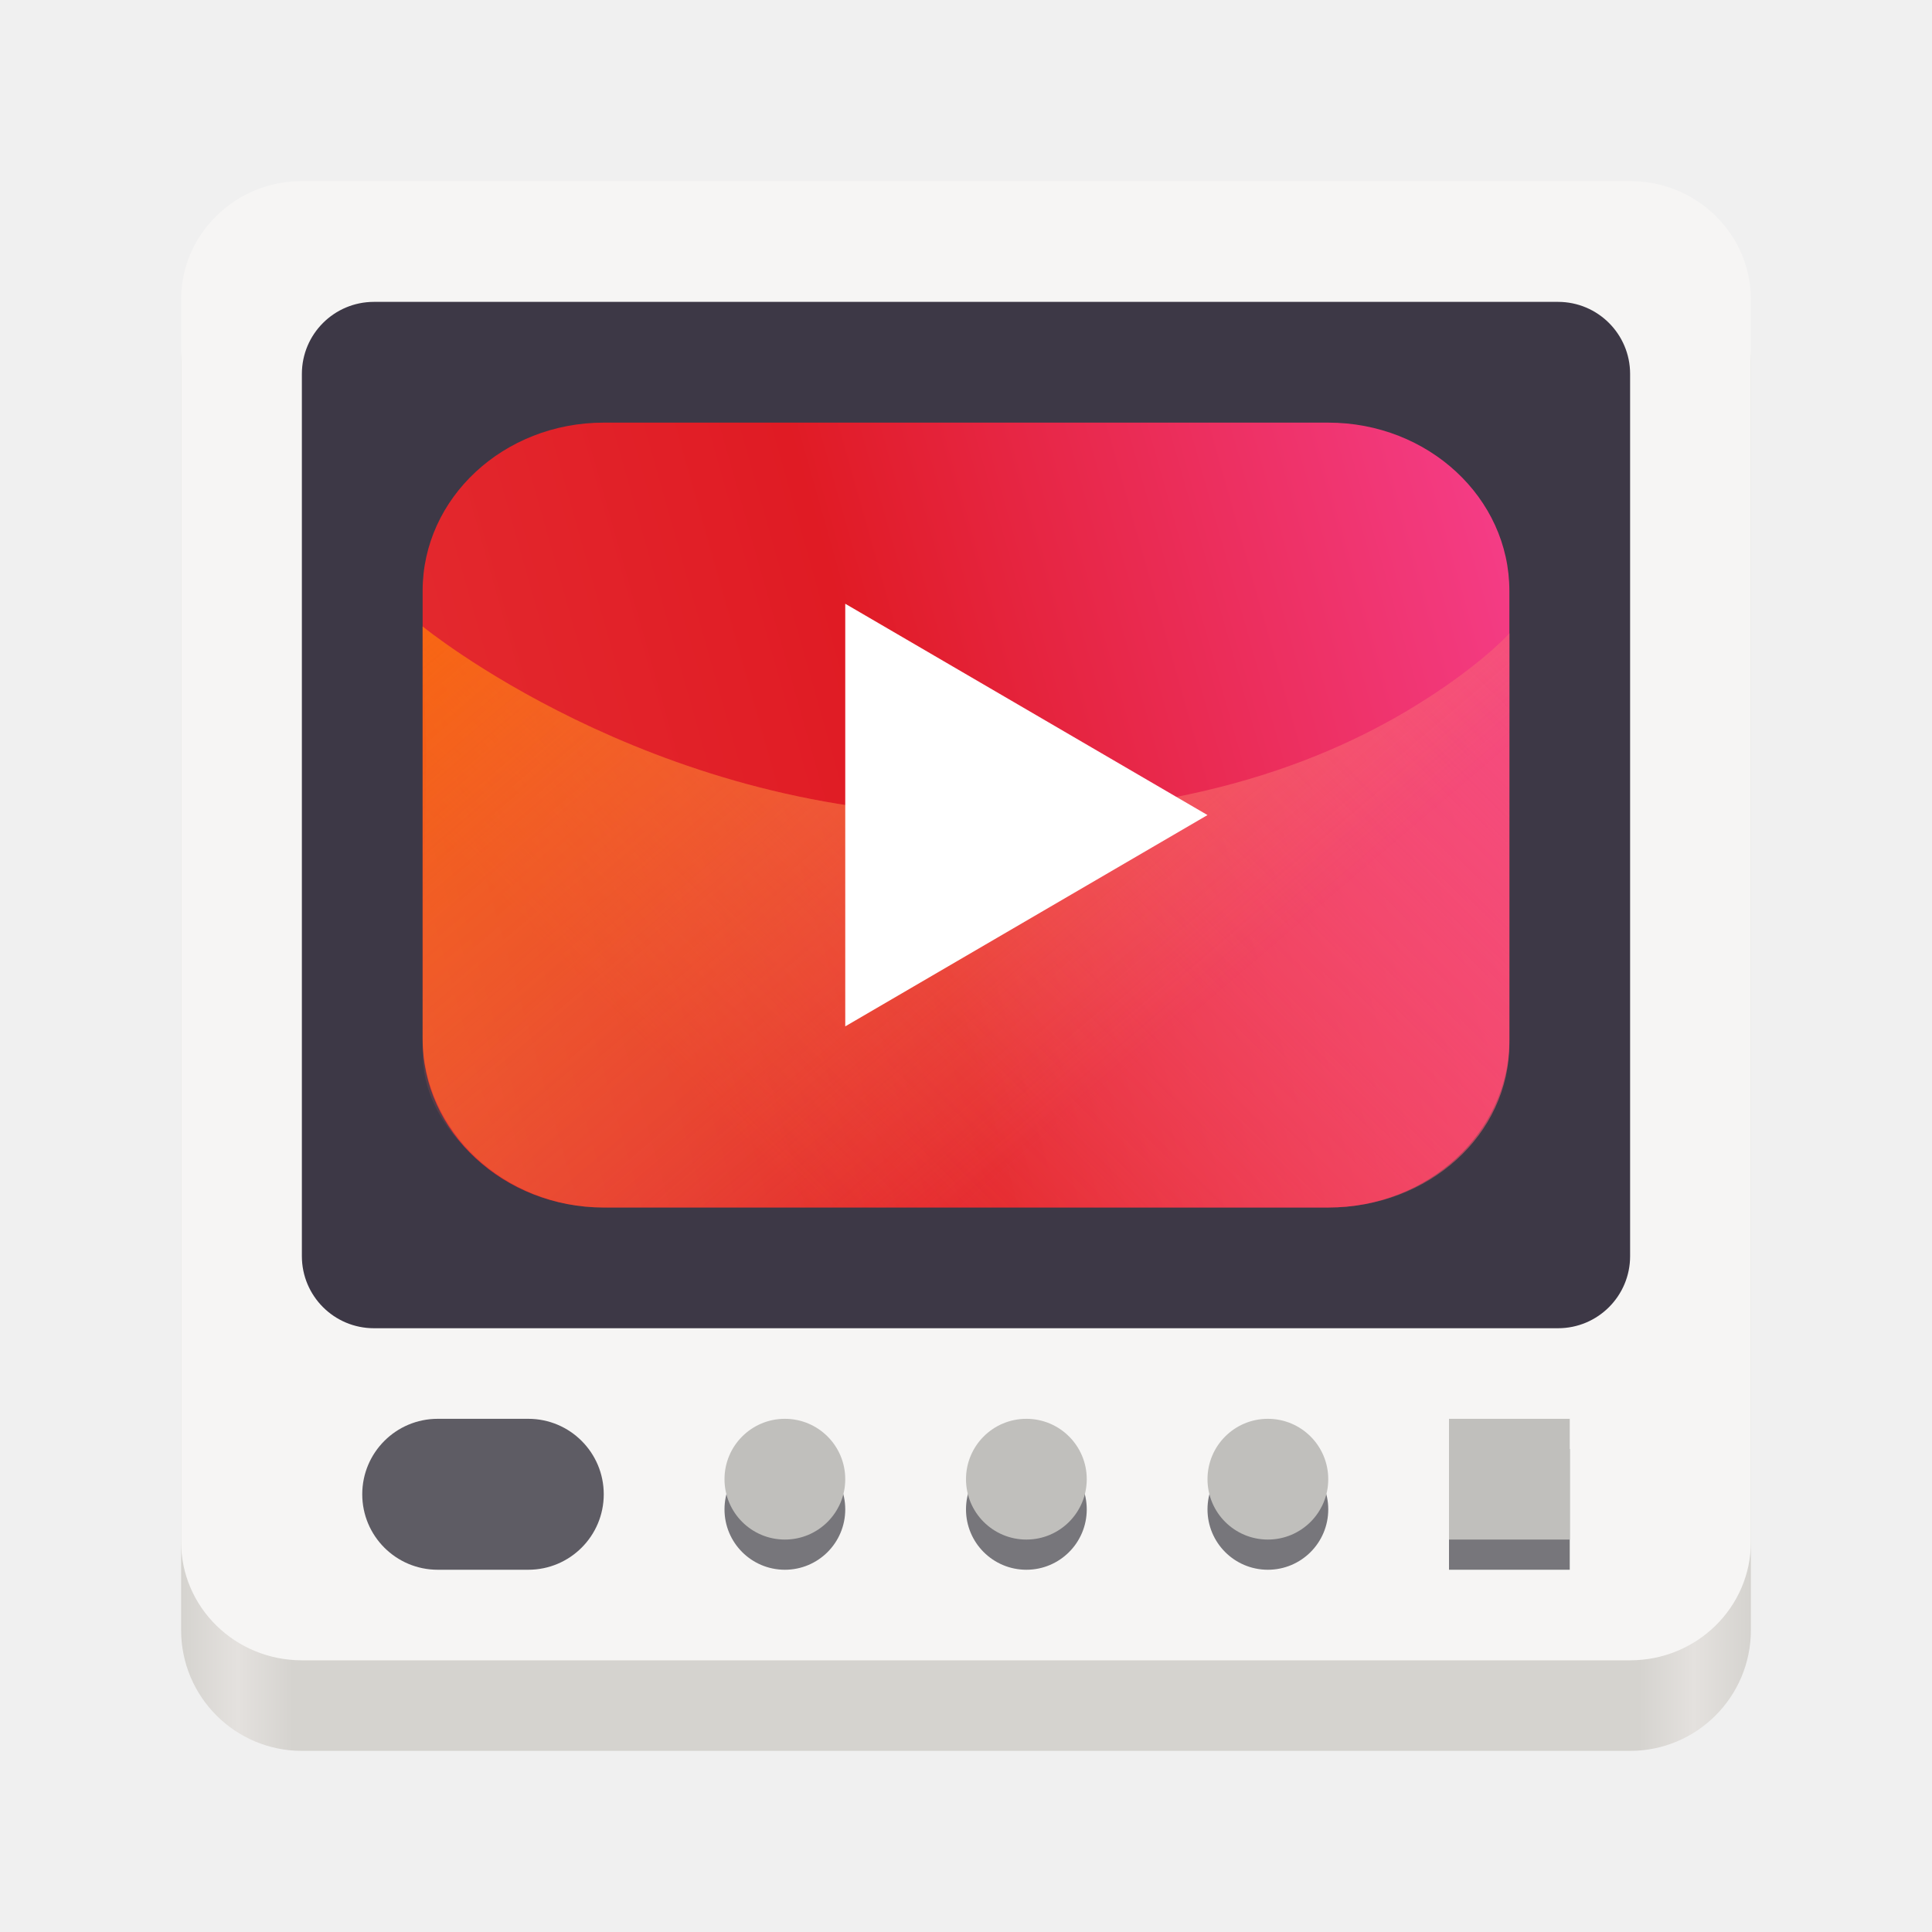
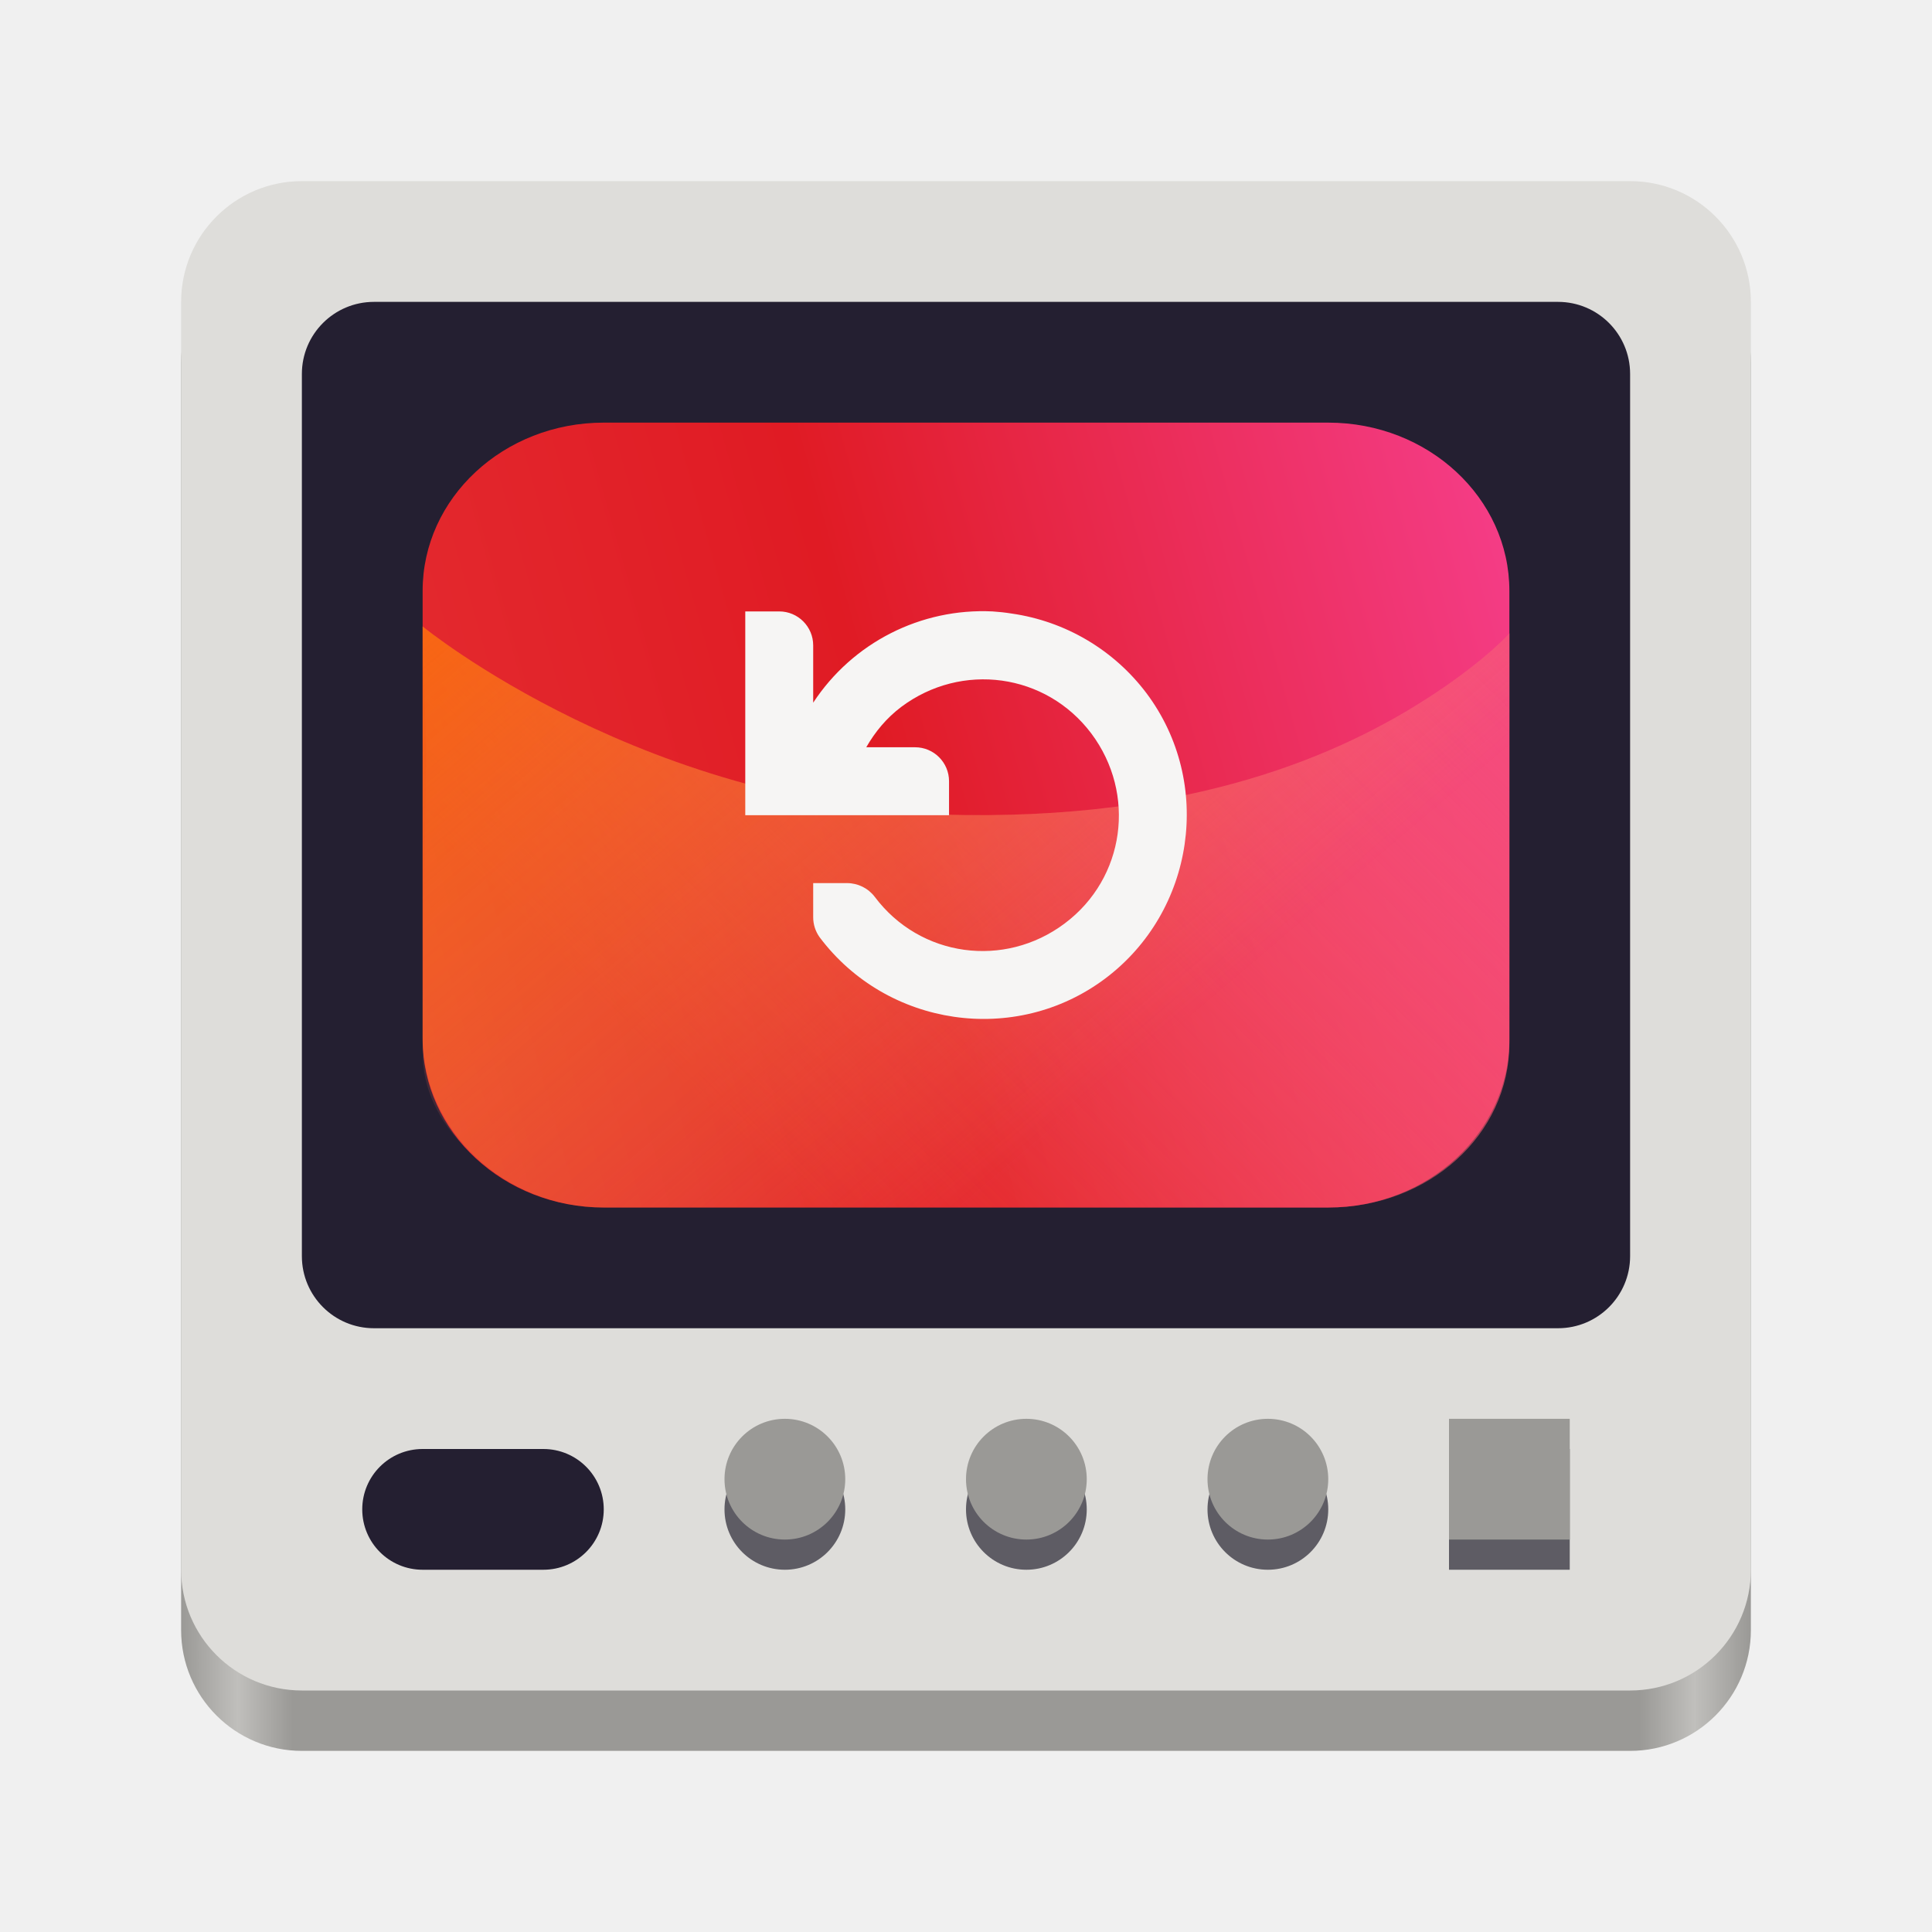
<svg xmlns="http://www.w3.org/2000/svg" height="128px" viewBox="0 0 128 128" width="128px">
  <linearGradient id="a" gradientTransform="matrix(0.232143 0 0 0.328947 -8.566925 263.827)" gradientUnits="userSpaceOnUse" x1="88.596" x2="536.596" y1="-449.394" y2="-449.394">
-     <stop offset="0" stop-color="#d5d3cf" />
-     <stop offset="0.036" stop-color="#e4e1de" />
-     <stop offset="0.071" stop-color="#d5d3cf" />
-     <stop offset="0.929" stop-color="#d5d3cf" />
-     <stop offset="0.964" stop-color="#e4e1de" />
-     <stop offset="1" stop-color="#d5d3cf" />
+     <stop offset="0" stop-color="#9a9996" />
+     <stop offset="0.036" stop-color="#c0bfbc" />
+     <stop offset="0.071" stop-color="#9a9996" />
+     <stop offset="0.929" stop-color="#9a9996" />
+     <stop offset="0.964" stop-color="#c0bfbc" />
+     <stop offset="1" stop-color="#9a9996" />
  </linearGradient>
  <linearGradient id="b" gradientTransform="matrix(0.999976 0 0 0.928572 0.001287 -157.7143)" gradientUnits="userSpaceOnUse" x1="28" x2="107.505" y1="244.786" y2="223.912">
    <stop offset="0" stop-color="#e42c30" />
    <stop offset="0.422" stop-color="#e01b24" />
    <stop offset="1" stop-color="#f63f8e" />
  </linearGradient>
  <linearGradient id="c" gradientTransform="matrix(-0.999976 0 0 0.914723 127.9983 -154.121)" gradientUnits="userSpaceOnUse" x1="28" x2="74.351" y1="213.26" y2="255.948">
    <stop offset="0" stop-color="#f54981" />
    <stop offset="1" stop-color="#f66151" stop-opacity="0.144" />
  </linearGradient>
  <linearGradient id="d" gradientTransform="matrix(-0.999976 0 0 0.914723 127.9993 -154.121)" gradientUnits="userSpaceOnUse" x1="102.793" x2="64" y1="214.181" y2="255.948">
    <stop offset="0" stop-color="#ff7800" stop-opacity="0.727" />
    <stop offset="1" stop-color="#f3a64a" stop-opacity="0.005" />
  </linearGradient>
  <path d="m 20 16 h 88 c 4.418 0 8 3.582 8 8 v 84 c 0 4.418 -3.582 8 -8 8 h -88 c -4.418 0 -8 -3.582 -8 -8 v -84 c 0 -4.418 3.582 -8 8 -8 z m 0 0" fill="url(#a)" />
-   <path d="m 20 12 h 88 c 4.418 0 8 3.512 8 7.84 v 82.32 c 0 4.328 -3.582 7.84 -8 7.84 h -88 c -4.418 0 -8 -3.512 -8 -7.84 v -82.32 c 0 -4.328 3.582 -7.84 8 -7.84 z m 0 0" fill="#f6f5f4" />
-   <path d="m 24.777 20 h 78.445 c 2.641 0 4.777 2.137 4.777 4.777 v 58.445 c 0 2.641 -2.137 4.777 -4.777 4.777 h -78.445 c -2.641 0 -4.777 -2.137 -4.777 -4.777 v -58.445 c 0 -2.641 2.137 -4.777 4.777 -4.777 z m 0 0" fill="#3d3846" />
-   <path d="m 96 96 h 8 v 8 h -8 z m 0 0" fill="#77767b" />
-   <path d="m 96 94 h 8 v 8 h -8 z m 0 0" fill="#c0bfbc" />
-   <path d="m 88 100 c 0 2.211 -1.789 4 -4 4 s -4 -1.789 -4 -4 s 1.789 -4 4 -4 s 4 1.789 4 4 z m 0 0" fill="#77767b" />
-   <path d="m 88 98 c 0 2.211 -1.789 4 -4 4 s -4 -1.789 -4 -4 s 1.789 -4 4 -4 s 4 1.789 4 4 z m 0 0" fill="#c0bfbc" />
-   <path d="m 72 100 c 0 2.211 -1.789 4 -4 4 s -4 -1.789 -4 -4 s 1.789 -4 4 -4 s 4 1.789 4 4 z m 0 0" fill="#77767b" />
-   <path d="m 72 98 c 0 2.211 -1.789 4 -4 4 s -4 -1.789 -4 -4 s 1.789 -4 4 -4 s 4 1.789 4 4 z m 0 0" fill="#c0bfbc" />
-   <path d="m 56 100 c 0 2.211 -1.789 4 -4 4 s -4 -1.789 -4 -4 s 1.789 -4 4 -4 s 4 1.789 4 4 z m 0 0" fill="#77767b" />
-   <path d="m 56 98 c 0 2.211 -1.789 4 -4 4 s -4 -1.789 -4 -4 s 1.789 -4 4 -4 s 4 1.789 4 4 z m 0 0" fill="#c0bfbc" />
-   <path d="m 29 94 h 6 c 2.762 0 5 2.238 5 5 s -2.238 5 -5 5 h -6 c -2.762 0 -5 -2.238 -5 -5 s 2.238 -5 5 -5 z m 0 0" fill="#5e5c64" />
+   <path d="m 20 12 h 88 c 4.418 0 8 3.582 8 8 v 84 c 0 4.418 -3.582 8 -8 8 h -88 c -4.418 0 -8 -3.582 -8 -8 v -84 c 0 -4.418 3.582 -8 8 -8 z m 0 0" fill="#deddda" />
+   <path d="m 24.777 20 h 78.445 c 2.641 0 4.777 2.137 4.777 4.777 v 58.445 c 0 2.641 -2.137 4.777 -4.777 4.777 h -78.445 c -2.641 0 -4.777 -2.137 -4.777 -4.777 v -58.445 c 0 -2.641 2.137 -4.777 4.777 -4.777 z m 0 0" fill="#241f31" />
+   <path d="m 96 96 h 8 v 8 h -8 z m 0 0" fill="#5e5c64" />
+   <path d="m 96 94 h 8 v 8 h -8 z m 0 0" fill="#9a9996" />
+   <path d="m 88 100 c 0 2.211 -1.789 4 -4 4 s -4 -1.789 -4 -4 s 1.789 -4 4 -4 s 4 1.789 4 4 z m 0 0" fill="#5e5c64" />
+   <path d="m 88 98 c 0 2.211 -1.789 4 -4 4 s -4 -1.789 -4 -4 s 1.789 -4 4 -4 s 4 1.789 4 4 z m 0 0" fill="#9a9996" />
+   <path d="m 72 100 c 0 2.211 -1.789 4 -4 4 s -4 -1.789 -4 -4 s 1.789 -4 4 -4 s 4 1.789 4 4 z m 0 0" fill="#5e5c64" />
+   <path d="m 72 98 c 0 2.211 -1.789 4 -4 4 s -4 -1.789 -4 -4 s 1.789 -4 4 -4 s 4 1.789 4 4 z m 0 0" fill="#9a9996" />
+   <path d="m 56 100 c 0 2.211 -1.789 4 -4 4 s -4 -1.789 -4 -4 s 1.789 -4 4 -4 s 4 1.789 4 4 z m 0 0" fill="#5e5c64" />
+   <path d="m 56 98 c 0 2.211 -1.789 4 -4 4 s -4 -1.789 -4 -4 s 1.789 -4 4 -4 s 4 1.789 4 4 z m 0 0" fill="#9a9996" />
+   <path d="m 28 96 h 8 c 2.211 0 4 1.789 4 4 s -1.789 4 -4 4 h -8 c -2.211 0 -4 -1.789 -4 -4 s 1.789 -4 4 -4 z m 0 0" fill="#241f31" />
  <path d="m 40 28 h 48 c 6.625 0 12 4.988 12 11.145 v 29.711 c 0 6.156 -5.375 11.145 -12 11.145 h -48 c -6.625 0 -12 -4.988 -12 -11.145 v -29.711 c 0 -6.156 5.375 -11.145 12 -11.145 z m 0 0" fill="url(#b)" />
  <path d="m 64 54 c -21.062 -0.238 -36 -12.496 -36 -12.496 l 0.23 8.043 l -0.23 20.039 c -0.031 2.652 1.121 4.699 2.828 6.473 c 2.207 2.289 5.426 3.941 9.172 3.941 h 48 c 6.648 0 12 -4.809 12 -10.891 v -27.145 s -1.504 1.691 -4.863 3.922 c -5.297 3.527 -14.875 8.297 -31.137 8.113 z m 0 0" fill="url(#c)" />
  <path d="m 64 54 c -21.062 -0.238 -36 -12.496 -36 -12.496 v 27.258 c 0 6.078 5.355 11.238 12 11.238 h 48 c 4.695 0 8.746 -2.16 10.719 -5.574 c 0.82 -1.418 1.281 -3.055 1.281 -4.84 v -27.621 s -1.504 1.691 -4.859 3.922 c -5.297 3.527 -14.879 8.297 -31.141 8.113 z m 0 0" fill="url(#d)" />
-   <path d="m 56 68 v -28 l 24 14 z m 0 0" fill="#ffffff" />
+   <path d="m 65.758 40.508 c 0.422 0.027 0.848 0.074 1.266 0.141 c 3.555 0.508 6.766 2.402 8.93 5.273 c 4.457 5.945 3.203 14.457 -2.738 18.914 c -5.945 4.457 -14.457 3.199 -18.914 -2.742 c -0.277 -0.383 -0.43 -0.859 -0.426 -1.336 v -2.25 h 2.25 c 0.719 0.004 1.398 0.34 1.832 0.914 c 2.996 3.996 8.586 4.758 12.582 1.758 c 4 -2.996 4.758 -8.586 1.762 -12.586 c -3.004 -3.996 -8.594 -4.754 -12.594 -1.758 c -0.965 0.727 -1.73 1.648 -2.316 2.672 h 3.234 c 1.242 0 2.25 1.008 2.25 2.25 v 2.25 h -13.5 v -13.5 h 2.25 c 1.242 0 2.25 1.008 2.25 2.25 v 3.797 c 2.609 -3.977 7.129 -6.277 11.883 -6.047 z m 0 0" fill="#f6f5f4" />
</svg>
